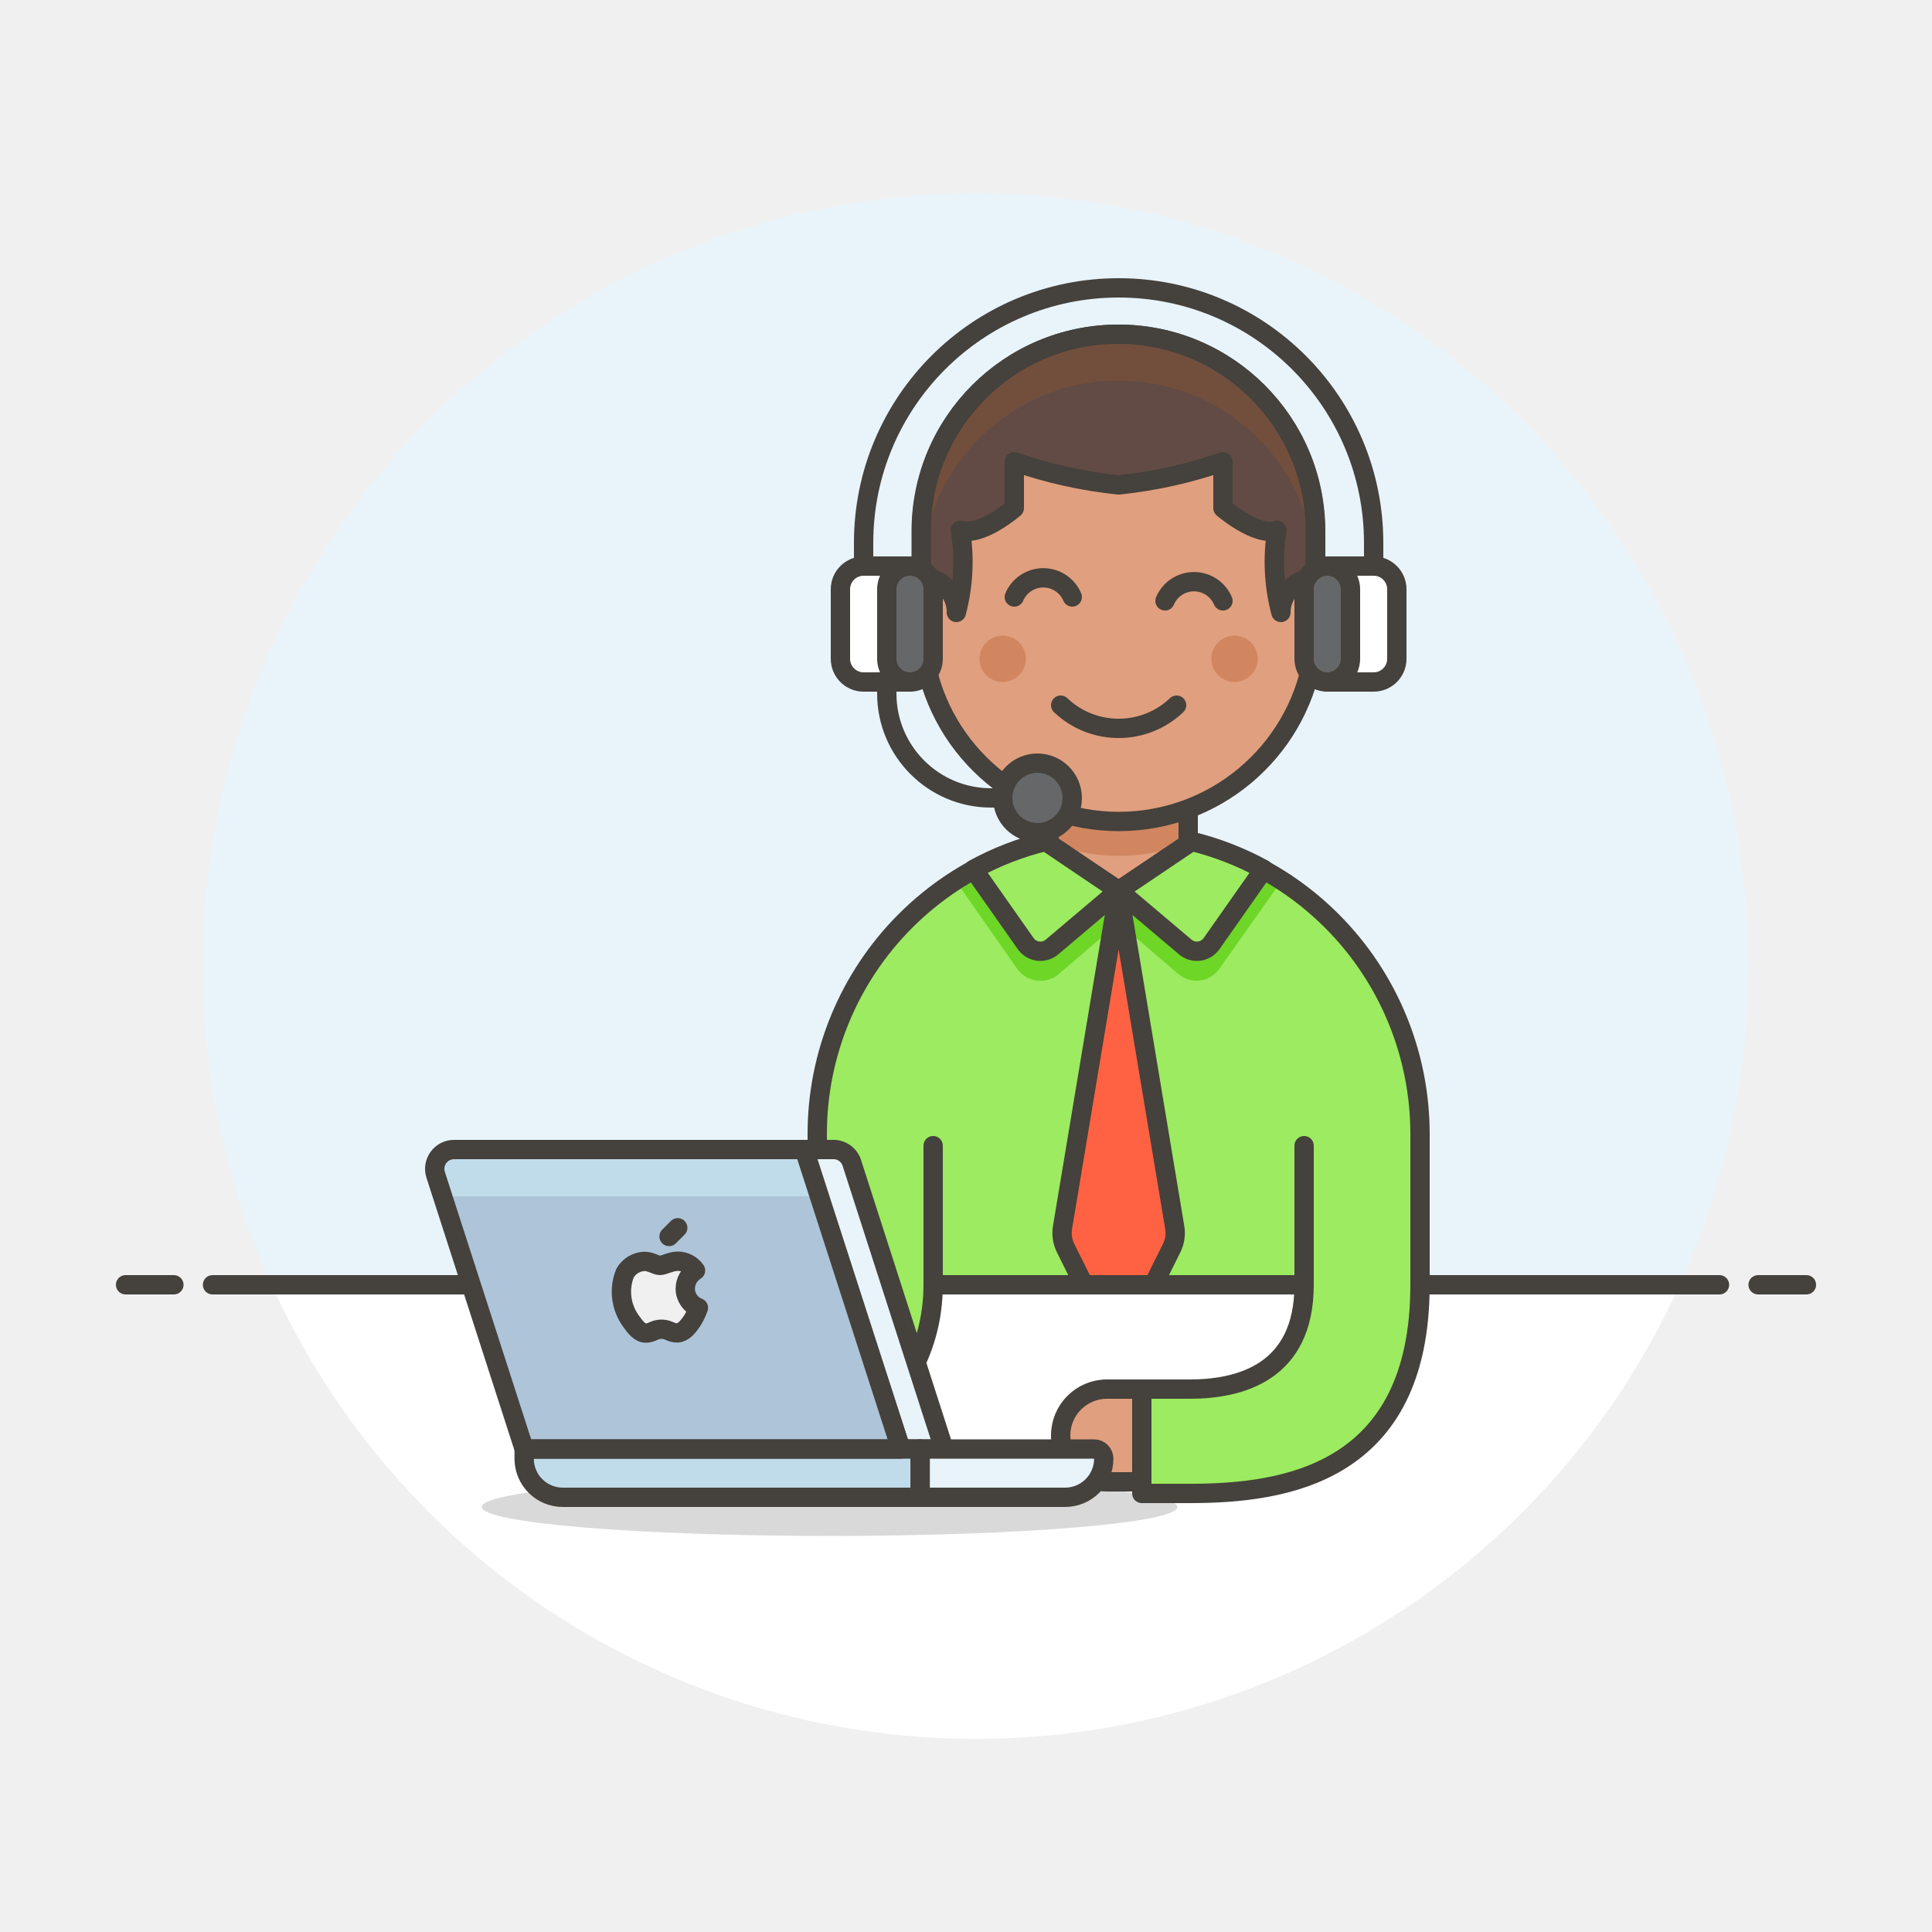
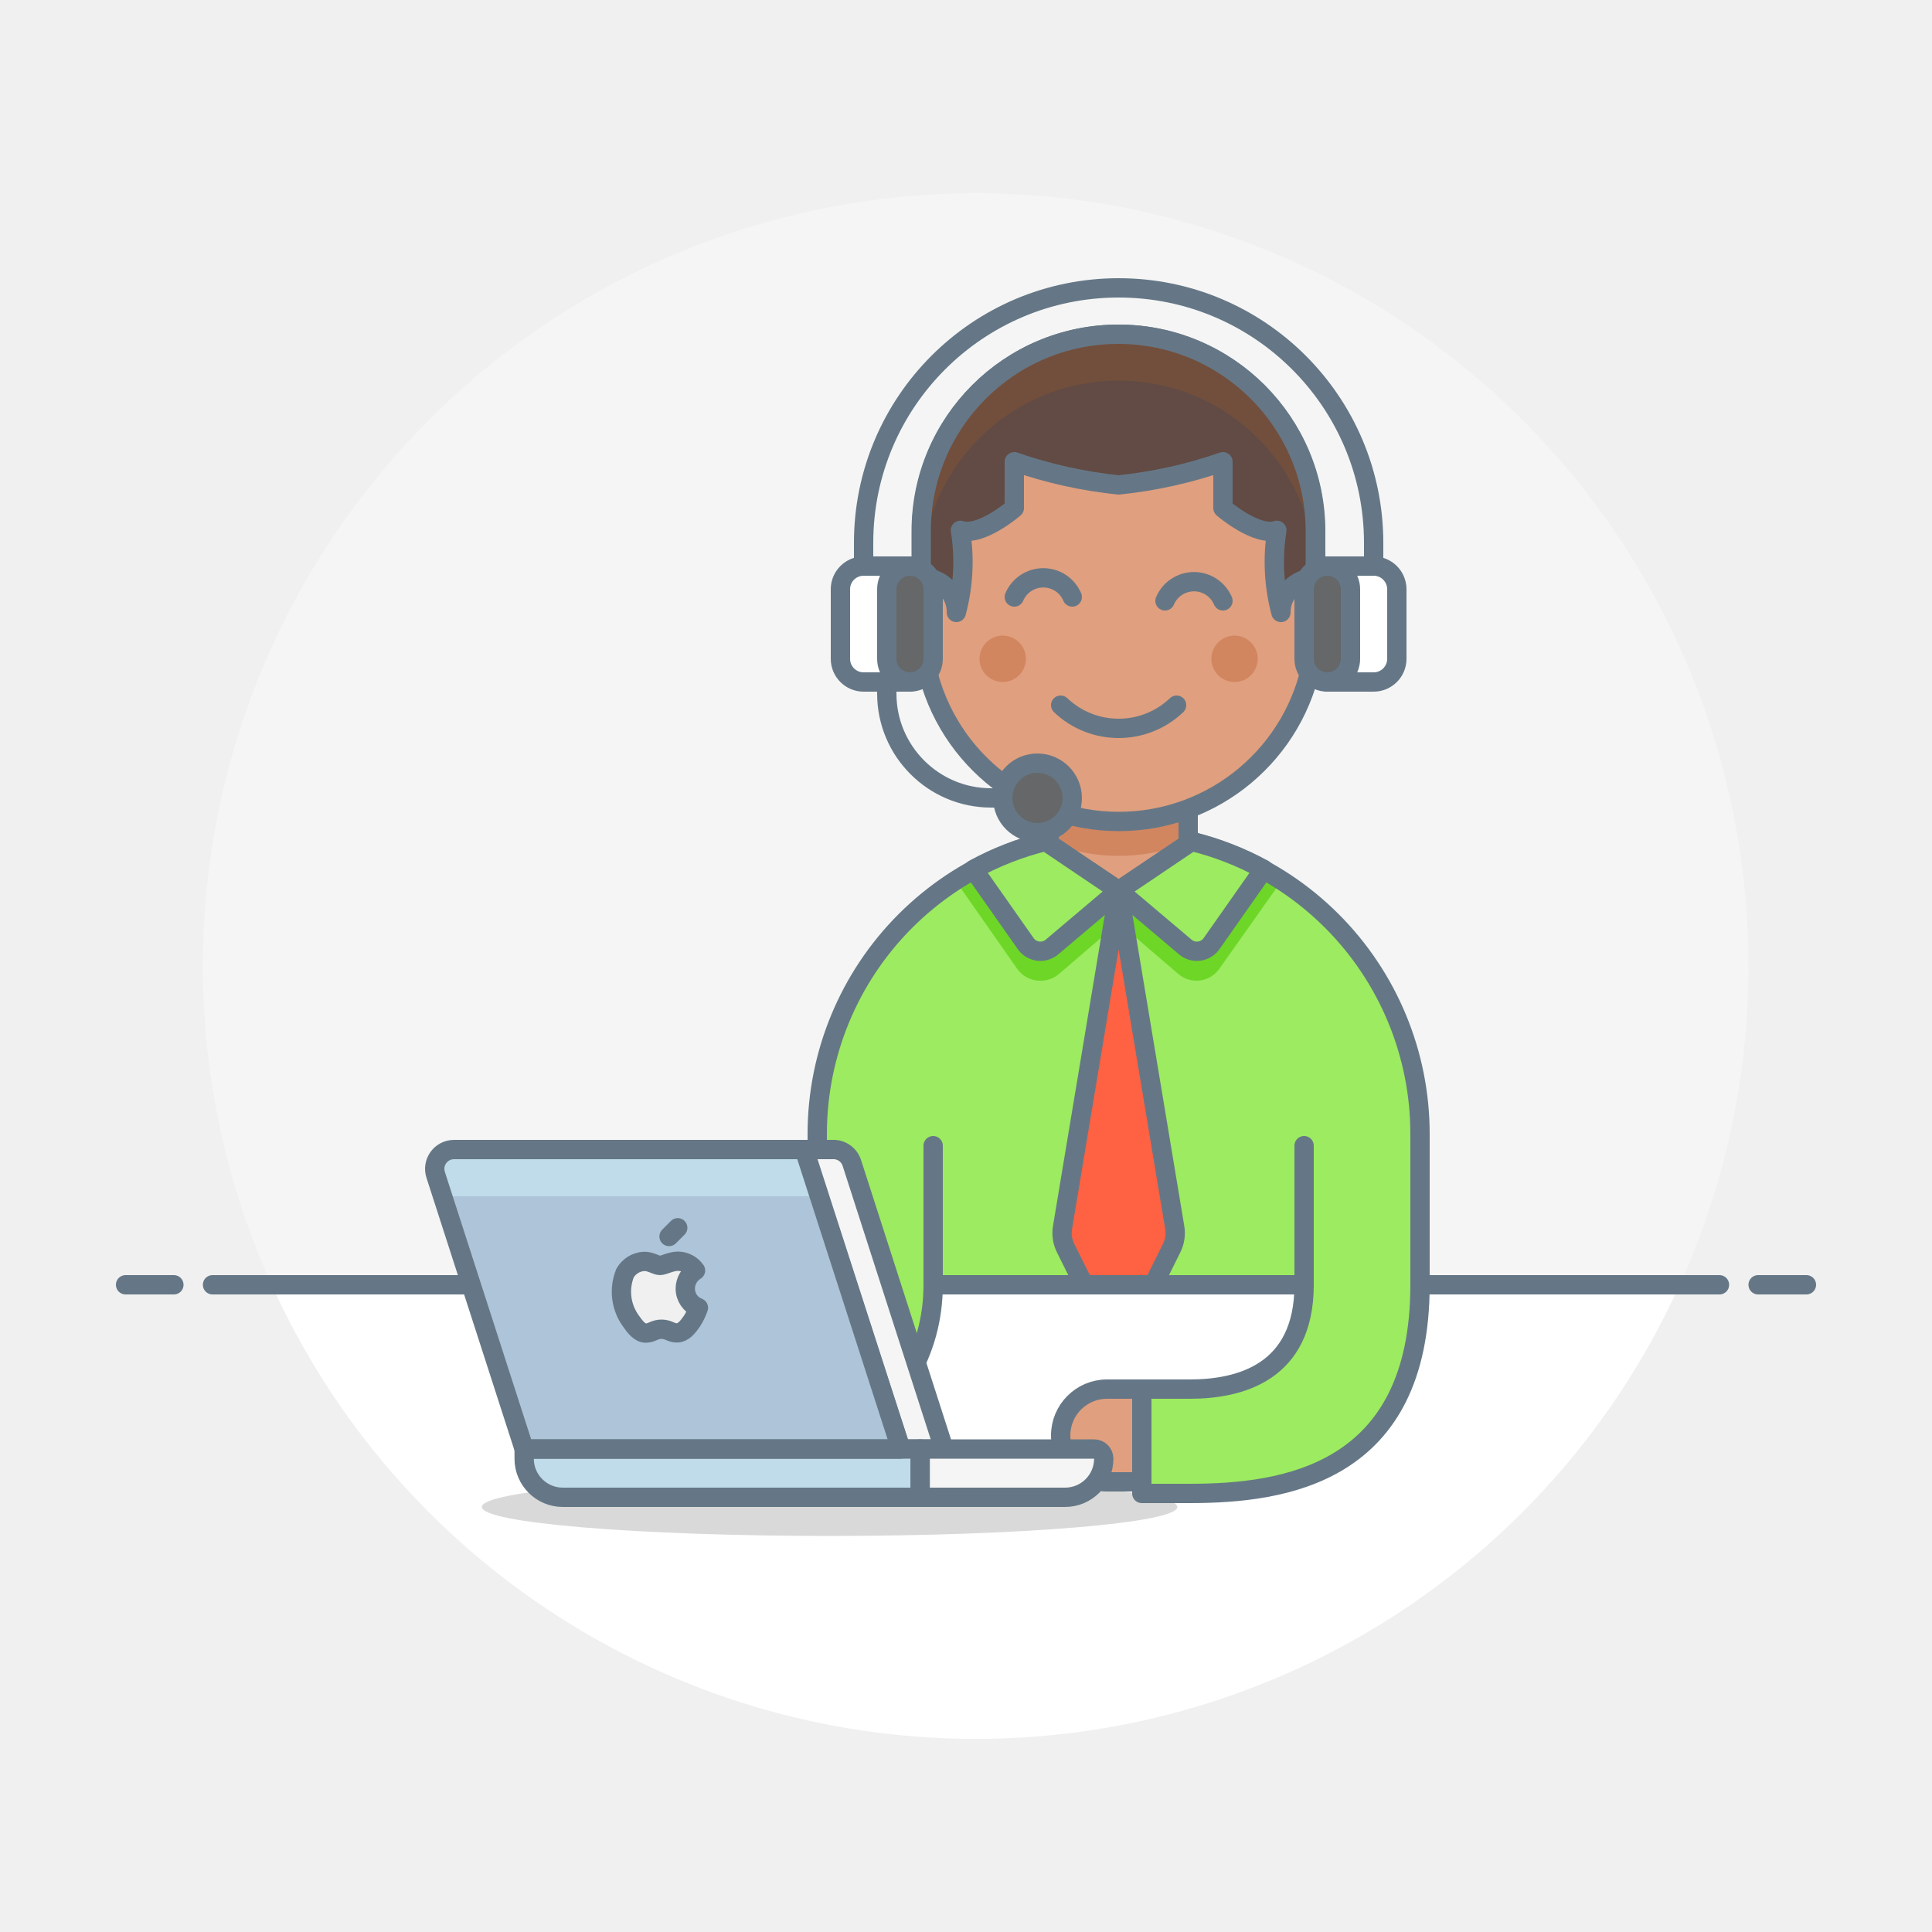
<svg xmlns="http://www.w3.org/2000/svg" id="Layer_1" data-name="Layer 1" viewBox="0 0 100 100">
  <defs>
-     <style>.cls-1,.cls-16{fill:#e8f4fa;}.cls-14,.cls-2{fill:#fff;}.cls-21,.cls-3{fill:none;}.cls-10,.cls-11,.cls-14,.cls-15,.cls-16,.cls-19,.cls-20,.cls-21,.cls-3,.cls-9{stroke:#45413c;stroke-linejoin:round;}.cls-10,.cls-11,.cls-14,.cls-15,.cls-3,.cls-9{stroke-linecap:round;}.cls-4{fill:#020202;opacity:0.15;}.cls-10,.cls-5{fill:#9ceb60;}.cls-6{fill:#6dd627;}.cls-11,.cls-7{fill:#e09f7e;}.cls-8{fill:#d18660;}.cls-9{fill:#ff6242;}.cls-12{fill:#614b44;}.cls-13{fill:#724f3d;}.cls-15{fill:#656769;}.cls-17{fill:#adc4d9;}.cls-18,.cls-19{fill:#c0dceb;}.cls-20{fill:#f0f0f0;}</style>
+     <style>.cls-1,.cls-16{fill:#f5f5f5;}.cls-14,.cls-2{fill:#fff;}.cls-21,.cls-3{fill:none;}.cls-10,.cls-11,.cls-14,.cls-15,.cls-16,.cls-19,.cls-20,.cls-21,.cls-3,.cls-9{stroke:#657786;stroke-linejoin:round;}.cls-10,.cls-11,.cls-14,.cls-15,.cls-3,.cls-9{stroke-linecap:round;}.cls-4{fill:#020202;opacity:0.15;}.cls-10,.cls-5{fill:#9ceb60;}.cls-6{fill:#6dd627;}.cls-11,.cls-7{fill:#e09f7e;}.cls-8{fill:#d18660;}.cls-9{fill:#ff6242;}.cls-12{fill:#614b44;}.cls-13{fill:#724f3d;}.cls-15{fill:#656769;}.cls-17{fill:#adc4d9;}.cls-18,.cls-19{fill:#c0dceb;}.cls-20{fill:#f0f0f0;}</style>
  </defs>
  <g id="_Group_" data-name="&lt;Group&gt;">
    <path class="cls-1" d="M90.5,50A40,40,0,1,0,14.06,66.5H86.94A39.85,39.85,0,0,0,90.5,50Z" />
    <path class="cls-2" d="M14.06,66.5a40,40,0,0,0,72.88,0Z" />
    <line class="cls-3" x1="11" y1="66.5" x2="89" y2="66.5" />
    <line class="cls-3" x1="6.5" y1="66.5" x2="9" y2="66.5" />
    <line class="cls-3" x1="91" y1="66.5" x2="93.5" y2="66.5" />
  </g>
  <ellipse class="cls-4" cx="42.94" cy="78" rx="18" ry="1.5" />
  <path class="cls-5" d="M57.9,43.1A15.59,15.59,0,0,0,42.3,58.7v4.2c0,7.91-2.81,9-5.92,9H33.9v5.4h2.48c4.35,0,11.92-3.63,11.92-10.8H67.5c0,4.57-3.36,5.4-5.92,5.4H59.1v5.4h2.48c4.92,0,11.92-1,11.92-10.8V58.7A15.59,15.59,0,0,0,57.9,43.1Z" />
  <path class="cls-6" d="M53.87,50.76a1.44,1.44,0,0,0,.93-.34l3.1-2.66L61,50.42a1.44,1.44,0,0,0,2.1-.26l3.24-4.58a15.55,15.55,0,0,0-6.24-2.33l-5.43.19a15.26,15.26,0,0,0-5.21,2.14l.2.29,3,4.29A1.44,1.44,0,0,0,53.87,50.76Z" />
  <path class="cls-3" d="M57.9,43.1A15.59,15.59,0,0,0,42.3,58.7v4.2c0,7.91-2.81,9-5.92,9H33.9v5.4h2.48c4.35,0,11.92-3.63,11.92-10.8H67.5c0,4.57-3.36,5.4-5.92,5.4H59.1v5.4h2.48c4.92,0,11.92-1,11.92-10.8V58.7A15.59,15.59,0,0,0,57.9,43.1Z" />
  <polygon class="cls-7" points="61.5 43.7 57.9 46.1 54.3 43.7 54.3 40.7 61.5 40.7 61.5 43.7" />
  <path class="cls-8" d="M54.3,43.57l.27.13a9.54,9.54,0,0,0,6.66,0l.27-.13V40.7H54.3Z" />
  <polygon class="cls-3" points="61.5 43.7 57.9 46.1 54.3 43.7 54.3 40.7 61.5 40.7 61.5 43.7" />
  <path class="cls-9" d="M57.9,46.1,55,63.51a1.74,1.74,0,0,0,.17,1.12l.93,1.87h3.6l.93-1.87a1.74,1.74,0,0,0,.17-1.12Z" />
  <path class="cls-10" d="M62.69,48.87,65.41,45a15.45,15.45,0,0,0-3.73-1.45L57.9,46.1,61.33,49A.93.93,0,0,0,62.69,48.87Z" />
  <path class="cls-10" d="M53.11,48.87,50.39,45a15.45,15.45,0,0,1,3.73-1.45L57.9,46.1,54.47,49A.93.93,0,0,1,53.11,48.87Z" />
  <line class="cls-3" x1="48.3" y1="59.3" x2="48.3" y2="66.5" />
  <line class="cls-3" x1="67.5" y1="59.3" x2="67.5" y2="66.5" />
  <path class="cls-11" d="M59.1,76.7H57.3a2.4,2.4,0,1,1,0-4.8h1.8Z" />
  <path class="cls-11" d="M33.9,76.7H32.1a2.4,2.4,0,1,1,0-4.8h1.8Z" />
  <path class="cls-11" d="M68.1,29.9V27.5a10.2,10.2,0,1,0-20.4,0v2.4a1.81,1.81,0,0,0-1.8,1.8v.6a1.81,1.81,0,0,0,1.8,1.8l.17,0a10.19,10.19,0,0,0,20.07,0l.16,0a1.8,1.8,0,0,0,1.8-1.8v-.6A1.8,1.8,0,0,0,68.1,29.9Z" />
  <circle class="cls-8" cx="51.9" cy="34.1" r="1.2" />
  <circle class="cls-8" cx="63.9" cy="34.1" r="1.2" />
  <path class="cls-3" d="M54.9,36.5a4.35,4.35,0,0,0,6,0" />
  <path class="cls-3" d="M63.3,31.1a1.63,1.63,0,0,0-3,0" />
  <path class="cls-3" d="M55.5,30.9a1.63,1.63,0,0,0-3,0" />
  <path class="cls-12" d="M49.5,31.7a10.14,10.14,0,0,0,.21-4.25c1.06.35,2.79-1.15,2.79-1.15V23.9a24,24,0,0,0,5.4,1.2,23.83,23.83,0,0,0,5.4-1.2v2.4s1.74,1.5,2.79,1.15a10.14,10.14,0,0,0,.21,4.25A1.78,1.78,0,0,1,68.64,30l0,0a1.74,1.74,0,0,0-.56-.1V27.5a10.2,10.2,0,1,0-20.4,0v2.4a1.74,1.74,0,0,0-.56.1l0,0A1.77,1.77,0,0,1,49.5,31.7Z" />
  <path class="cls-13" d="M57.9,19.7A10.2,10.2,0,0,1,68.1,29.9V27.5a10.2,10.2,0,1,0-20.4,0v2.4A10.2,10.2,0,0,1,57.9,19.7Z" />
  <path class="cls-3" d="M49.5,31.7a10.14,10.14,0,0,0,.21-4.25c1.06.35,2.79-1.15,2.79-1.15V23.9a24,24,0,0,0,5.4,1.2,23.83,23.83,0,0,0,5.4-1.2v2.4s1.74,1.5,2.79,1.15a10.14,10.14,0,0,0,.21,4.25A1.78,1.78,0,0,1,68.64,30l0,0a1.74,1.74,0,0,0-.56-.1V27.5a10.2,10.2,0,1,0-20.4,0v2.4a1.74,1.74,0,0,0-.56.1l0,0A1.77,1.77,0,0,1,49.5,31.7Z" />
  <path class="cls-3" d="M45.9,34.1v1.8a5.4,5.4,0,0,0,5.4,5.4h.6" />
  <path class="cls-3" d="M44.7,31.1v-3a13.2,13.2,0,1,1,26.4,0v2.4" />
  <path class="cls-14" d="M44.7,29.3h2.4a0,0,0,0,1,0,0v6a0,0,0,0,1,0,0H44.7a1.2,1.2,0,0,1-1.2-1.2V30.5A1.2,1.2,0,0,1,44.7,29.3Z" />
  <path class="cls-15" d="M45.9,34.1a1.2,1.2,0,1,0,2.4,0V30.5a1.2,1.2,0,1,0-2.4,0Z" />
  <path class="cls-14" d="M69.9,29.3h2.4a0,0,0,0,1,0,0v6a0,0,0,0,1,0,0H69.9a1.2,1.2,0,0,1-1.2-1.2V30.5A1.2,1.2,0,0,1,69.9,29.3Z" transform="translate(141 64.6) rotate(180)" />
  <path class="cls-15" d="M69.9,34.1a1.2,1.2,0,1,1-2.4,0V30.5a1.2,1.2,0,0,1,2.4,0Z" />
  <path class="cls-15" d="M55.5,41.3a1.8,1.8,0,1,1-1.8-1.8A1.81,1.81,0,0,1,55.5,41.3Z" />
  <path class="cls-16" d="M46.63,75h2.23L44.09,60.19a1,1,0,0,0-1-.69h-1.5Z" />
  <path class="cls-17" d="M27.13,75h19.5l-5-15.5H23.5a1,1,0,0,0-.95,1.31Z" />
  <path class="cls-18" d="M42.41,61.92H22.91l-.36-1.11a1,1,0,0,1,.95-1.31H41.63Z" />
  <path class="cls-19" d="M27.13,75h20.5v2.5H29.13a2,2,0,0,1-2-2Z" />
  <path class="cls-16" d="M47.63,75h9a.5.5,0,0,1,.5.5,2,2,0,0,1-2,2H47.63Z" />
  <path class="cls-20" d="M35.47,66.7a1.11,1.11,0,0,1,.53-.94,1.13,1.13,0,0,0-.9-.48c-.38,0-.75.22-.94.22s-.49-.22-.81-.21a1.2,1.2,0,0,0-1,.61,2.58,2.58,0,0,0,.31,2.48c.21.3.46.63.78.62s.43-.2.8-.2.49.2.81.19.55-.3.76-.6a3.23,3.23,0,0,0,.34-.7A1.06,1.06,0,0,1,35.47,66.7Z" />
  <line class="cls-3" x1="34.63" y1="64" x2="35.08" y2="63.55" />
  <path class="cls-21" d="M27.13,75h19.5l-5-15.5H23.5a1,1,0,0,0-.95,1.31Z" />
</svg>
